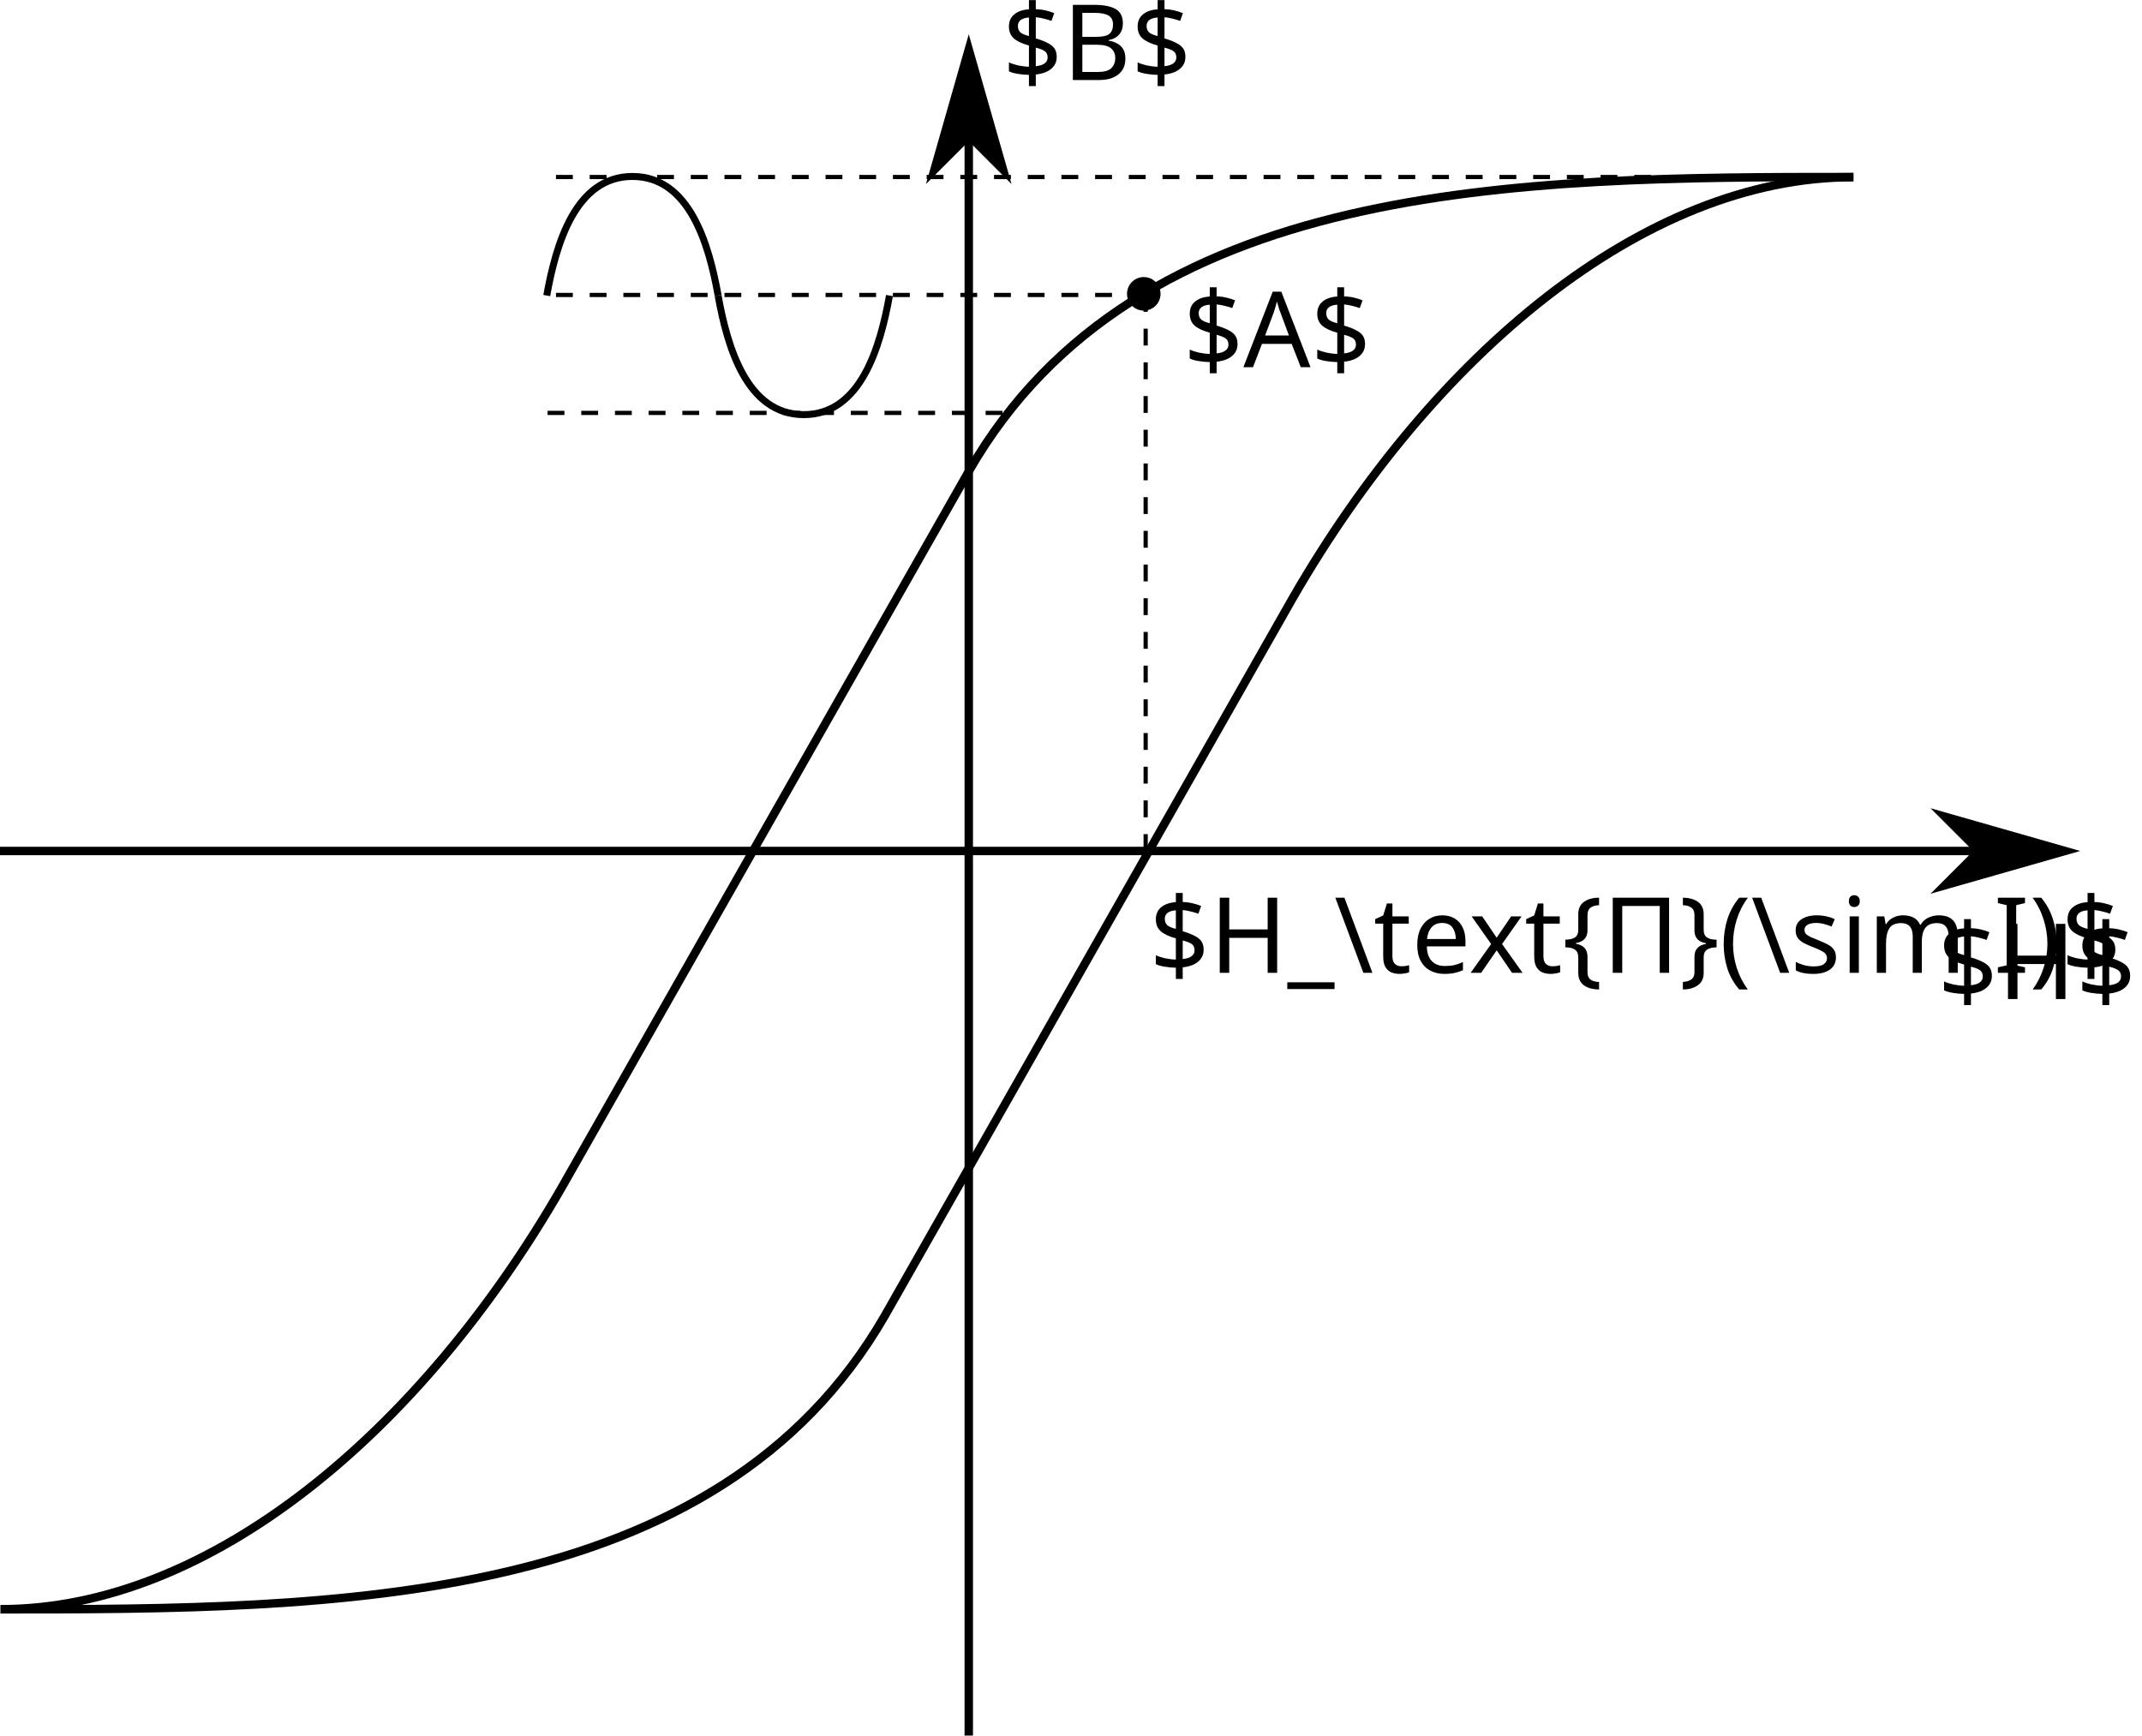
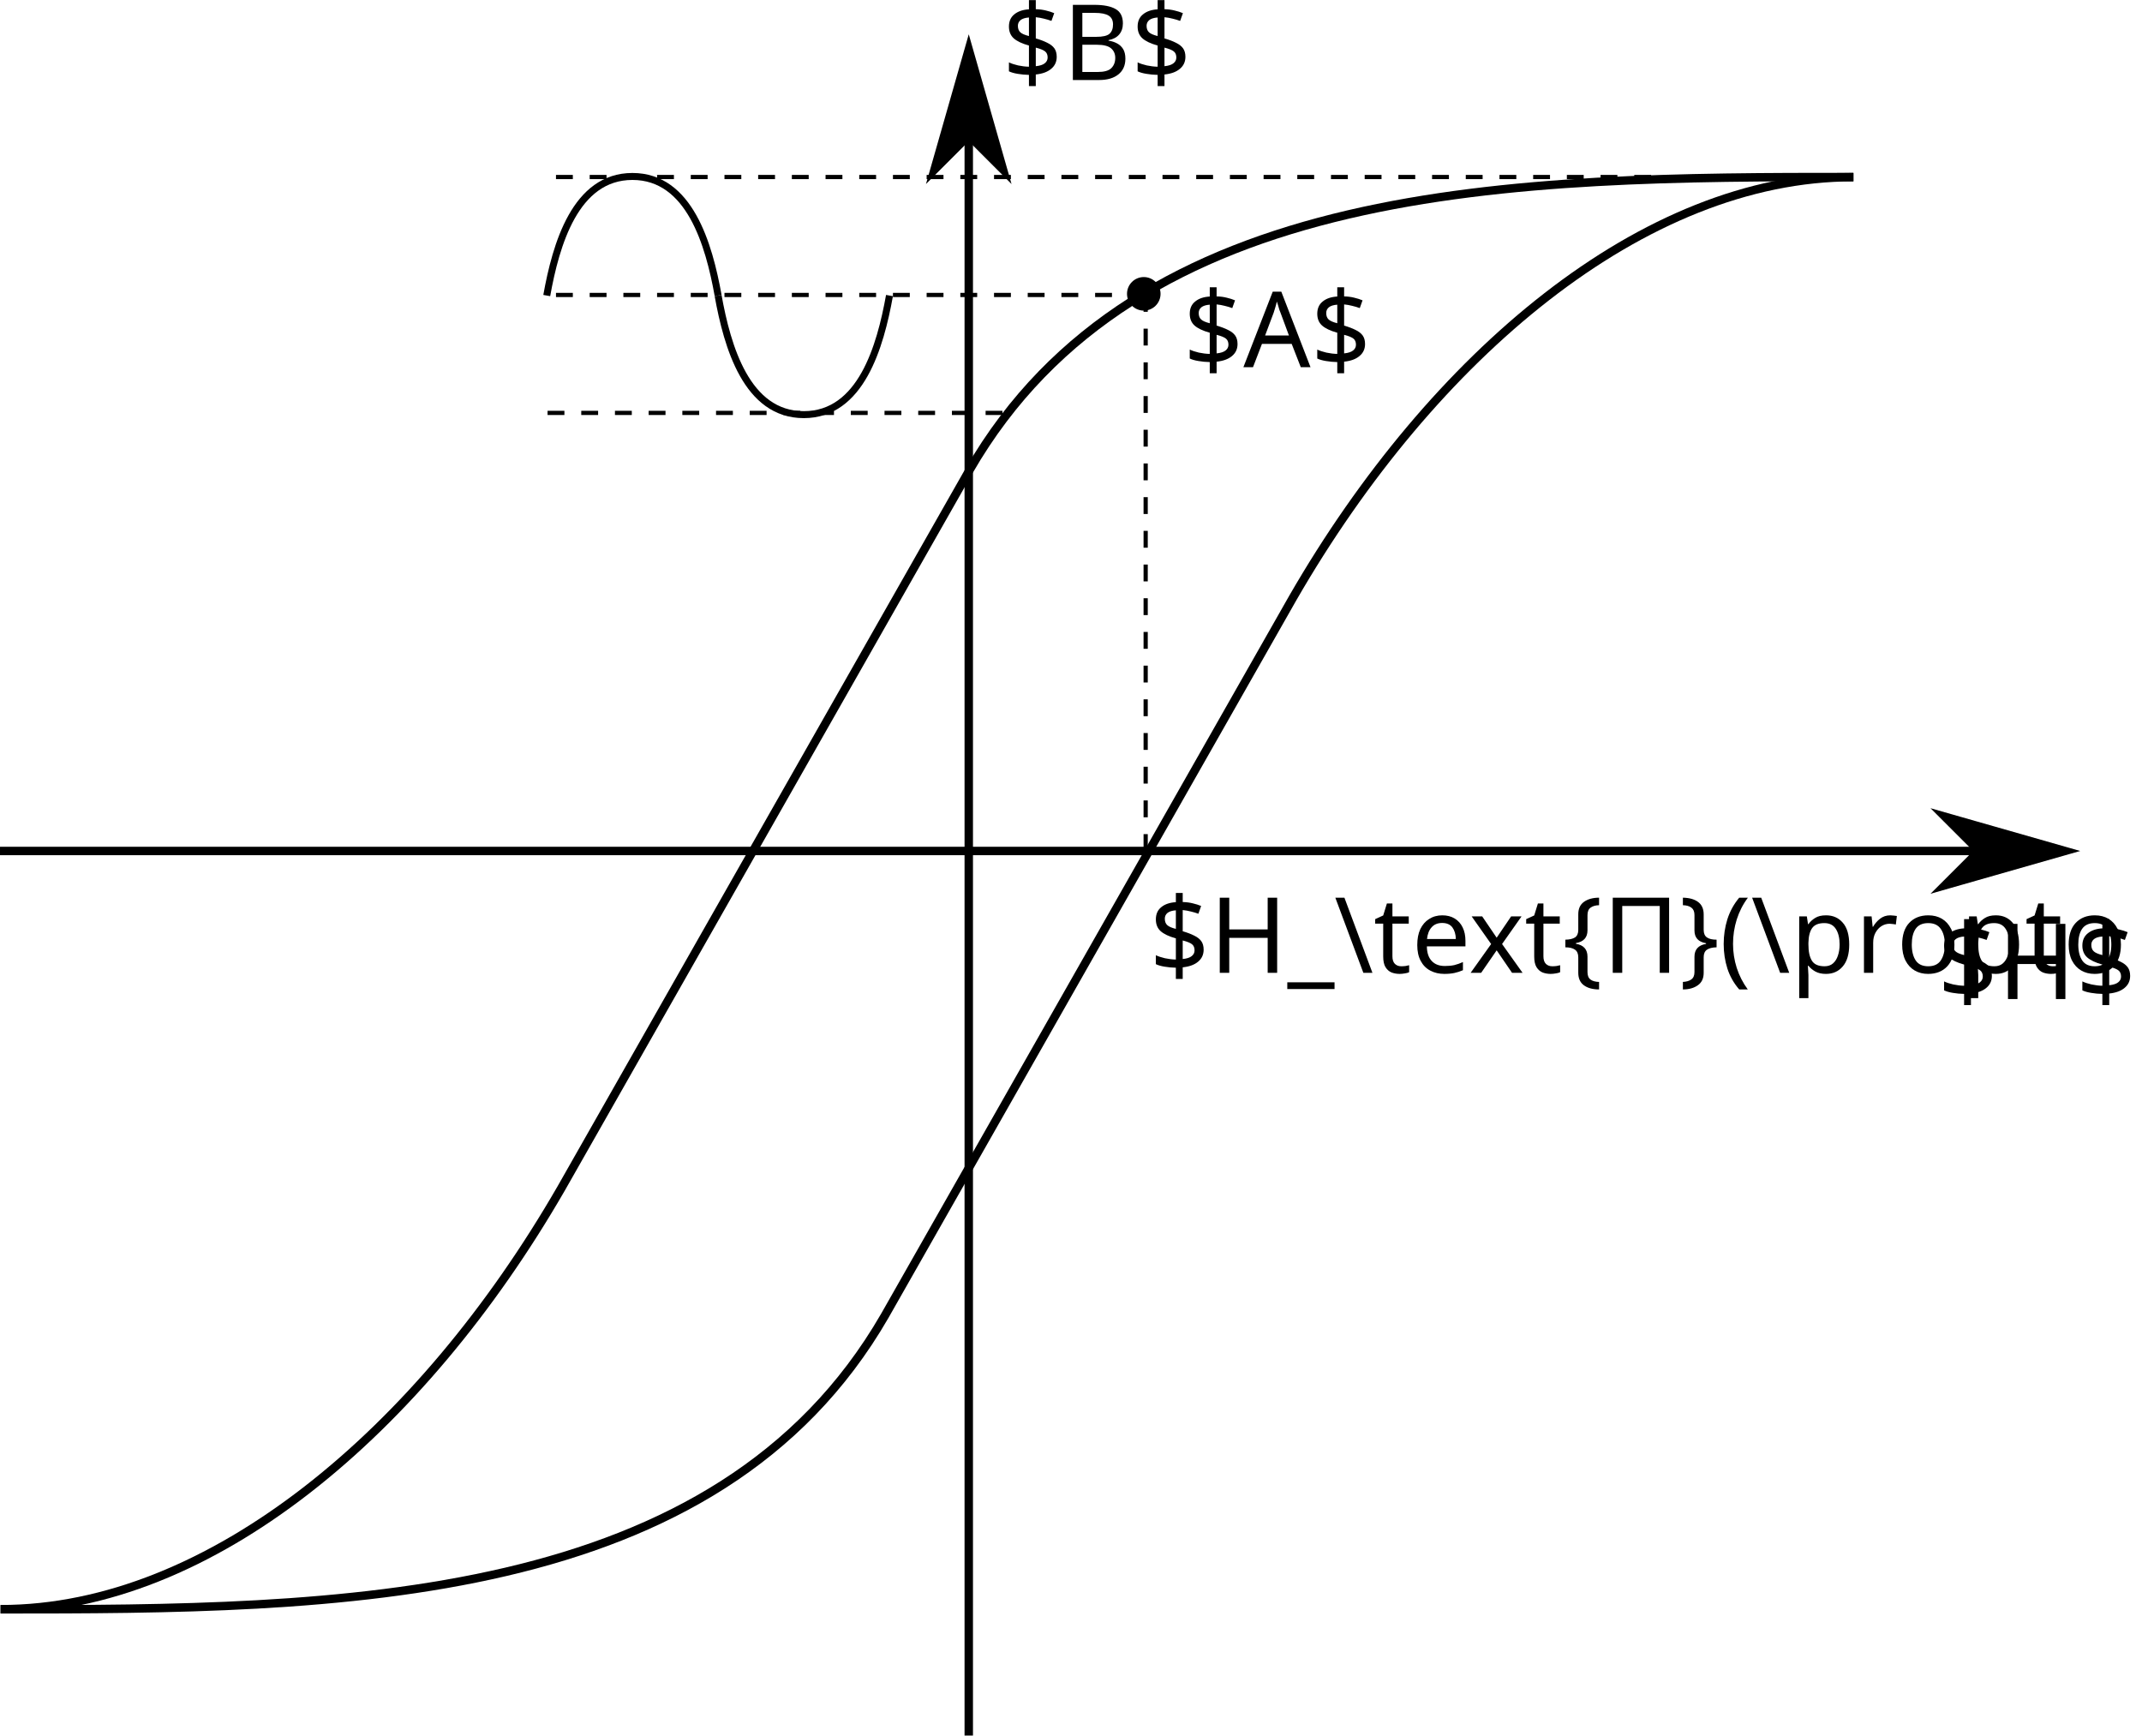
<svg xmlns="http://www.w3.org/2000/svg" width="71.762mm" height="58.141mm" viewBox="0 0 254.274 206.012" id="svg9120" version="1.1">
  <defs id="defs9122">
    <marker style="overflow:visible" id="marker9855" refX="0" refY="0" orient="auto">
      <path transform="matrix(-0.8,0,0,-0.8,-10,0)" style="fill:#000000;fill-opacity:1;fill-rule:evenodd;stroke:#000000;stroke-width:1pt;stroke-opacity:1" d="M 0,0 5,-5 -12.5,0 5,5 0,0 Z" id="path9857" />
    </marker>
    <marker orient="auto" refY="0" refX="0" id="Arrow1Lend" style="overflow:visible">
      <path id="path5668" d="M 0,0 5,-5 -12.5,0 5,5 0,0 Z" style="fill:#000000;fill-opacity:1;fill-rule:evenodd;stroke:#000000;stroke-width:1pt;stroke-opacity:1" transform="matrix(-0.8,0,0,-0.8,-10,0)" />
    </marker>
  </defs>
  <g id="layer1" transform="translate(-125,-21.34991)">
    <path style="fill:none;fill-rule:evenodd;stroke:#000000;stroke-width:1px;stroke-linecap:butt;stroke-linejoin:miter;stroke-opacity:1" d="m 125.064,212.362 0.037,0 c 24.898,0 49.911,-21.182 66.493,-49.903 L 240.067,77.184 C 260.012,42.638 305.012,42.362 345.012,42.362 l -0.016,0" id="path9689" />
    <path style="fill:none;fill-rule:evenodd;stroke:#000000;stroke-width:1px;stroke-linecap:butt;stroke-linejoin:miter;stroke-opacity:1" d="m 345.024,42.379 -0.037,0 c -24.898,0 -49.911,21.182 -66.493,49.903 l -48.473,85.275 c -19.945,34.546 -64.945,34.821 -104.945,34.821 l 0.016,0" id="path9689-3" />
    <path style="fill:none;fill-rule:evenodd;stroke:#000000;stroke-width:1px;stroke-linecap:butt;stroke-linejoin:miter;stroke-opacity:1;marker-end:url(#Arrow1Lend)" d="m 125,122.362 245,0" id="path9825" />
    <path style="fill:none;fill-rule:evenodd;stroke:#000000;stroke-width:1px;stroke-linecap:butt;stroke-linejoin:miter;stroke-opacity:1;marker-end:url(#marker9855)" d="M 240,227.362 240,27.362" id="path9847" />
    <path style="fill:none;fill-rule:evenodd;stroke:#000000;stroke-width:0.5;stroke-linecap:butt;stroke-linejoin:miter;stroke-miterlimit:4;stroke-dasharray:2, 2;stroke-dashoffset:0;stroke-opacity:1" d="m 261,122.362 0,-66" id="path9883" />
    <circle id="path9885" style="fill:#000000;stroke:none" cx="260.777" cy="56.228" r="1.991" />
    <path style="fill:none;fill-rule:evenodd;stroke:#000000;stroke-width:0.5;stroke-linecap:butt;stroke-linejoin:miter;stroke-miterlimit:4;stroke-dasharray:2, 2;stroke-dashoffset:0;stroke-opacity:1" d="m 261,56.362 -71,0" id="path9887" />
    <path style="fill:none;fill-rule:evenodd;stroke:#000000;stroke-width:0.5;stroke-linecap:butt;stroke-linejoin:miter;stroke-miterlimit:4;stroke-dasharray:2, 2;stroke-dashoffset:0;stroke-opacity:1" d="m 333,42.362 -143,0" id="path9891" />
    <path style="fill:none;fill-rule:evenodd;stroke:#000000;stroke-width:0.5;stroke-linecap:butt;stroke-linejoin:miter;stroke-miterlimit:4;stroke-dasharray:2, 2;stroke-dashoffset:0;stroke-opacity:1" d="m 244,70.362 -54,0" id="path9893" />
    <path style="fill:none;fill-rule:evenodd;stroke:#000000;stroke-width:0.828px;stroke-linecap:butt;stroke-linejoin:miter;stroke-opacity:1" d="m 189.903,56.432 c 1.09,-6.058 3.391,-14.136 10.173,-14.136 6.782,0 9.082,8.078 10.173,14.136" id="path9895" />
    <path style="fill:none;fill-rule:evenodd;stroke:#000000;stroke-width:0.828px;stroke-linecap:butt;stroke-linejoin:miter;stroke-opacity:1" d="m 210.244,56.432 c 1.09,6.058 3.391,14.136 10.173,14.136 6.782,0 9.082,-8.078 10.173,-14.136" id="path9895-8" />
    <text xml:space="preserve" style="font-style:normal;font-weight:normal;font-size:12.5px;line-height:125%;font-family:sans-serif;letter-spacing:0px;word-spacing:0px;fill:#000000;fill-opacity:1;stroke:none;stroke-width:1px;stroke-linecap:butt;stroke-linejoin:miter;stroke-opacity:1" x="355" y="139.938" id="text9912">
      <tspan id="tspan9914" x="355" y="139.938">$H$</tspan>
    </text>
    <text xml:space="preserve" style="font-style:normal;font-weight:normal;font-size:12.5px;line-height:125%;font-family:sans-serif;letter-spacing:0px;word-spacing:0px;fill:#000000;fill-opacity:1;stroke:none;stroke-width:1px;stroke-linecap:butt;stroke-linejoin:miter;stroke-opacity:1" x="243.99" y="30.847" id="text9916">
      <tspan id="tspan9918" x="243.99" y="30.847">$B$</tspan>
    </text>
    <text xml:space="preserve" style="font-style:normal;font-weight:normal;font-size:12.5px;line-height:125%;font-family:sans-serif;letter-spacing:0px;word-spacing:0px;fill:#000000;fill-opacity:1;stroke:none;stroke-width:1px;stroke-linecap:butt;stroke-linejoin:miter;stroke-opacity:1" x="265.454" y="64.938" id="text9920">
      <tspan id="tspan9922" x="265.454" y="64.938">$A$</tspan>
    </text>
    <text xml:space="preserve" style="font-style:normal;font-weight:normal;font-size:12.5px;line-height:125%;font-family:sans-serif;letter-spacing:0px;word-spacing:0px;fill:#000000;fill-opacity:1;stroke:none;stroke-width:1px;stroke-linecap:butt;stroke-linejoin:miter;stroke-opacity:1" x="261.429" y="136.826" id="text9924">
-       <tspan id="tspan9926" x="261.429" y="136.826">$H_\text{П}(\sim I)$</tspan>
+       <tspan id="tspan9926" x="261.429" y="136.826">$H_\text{П}(\propto I)$</tspan>
    </text>
  </g>
</svg>
